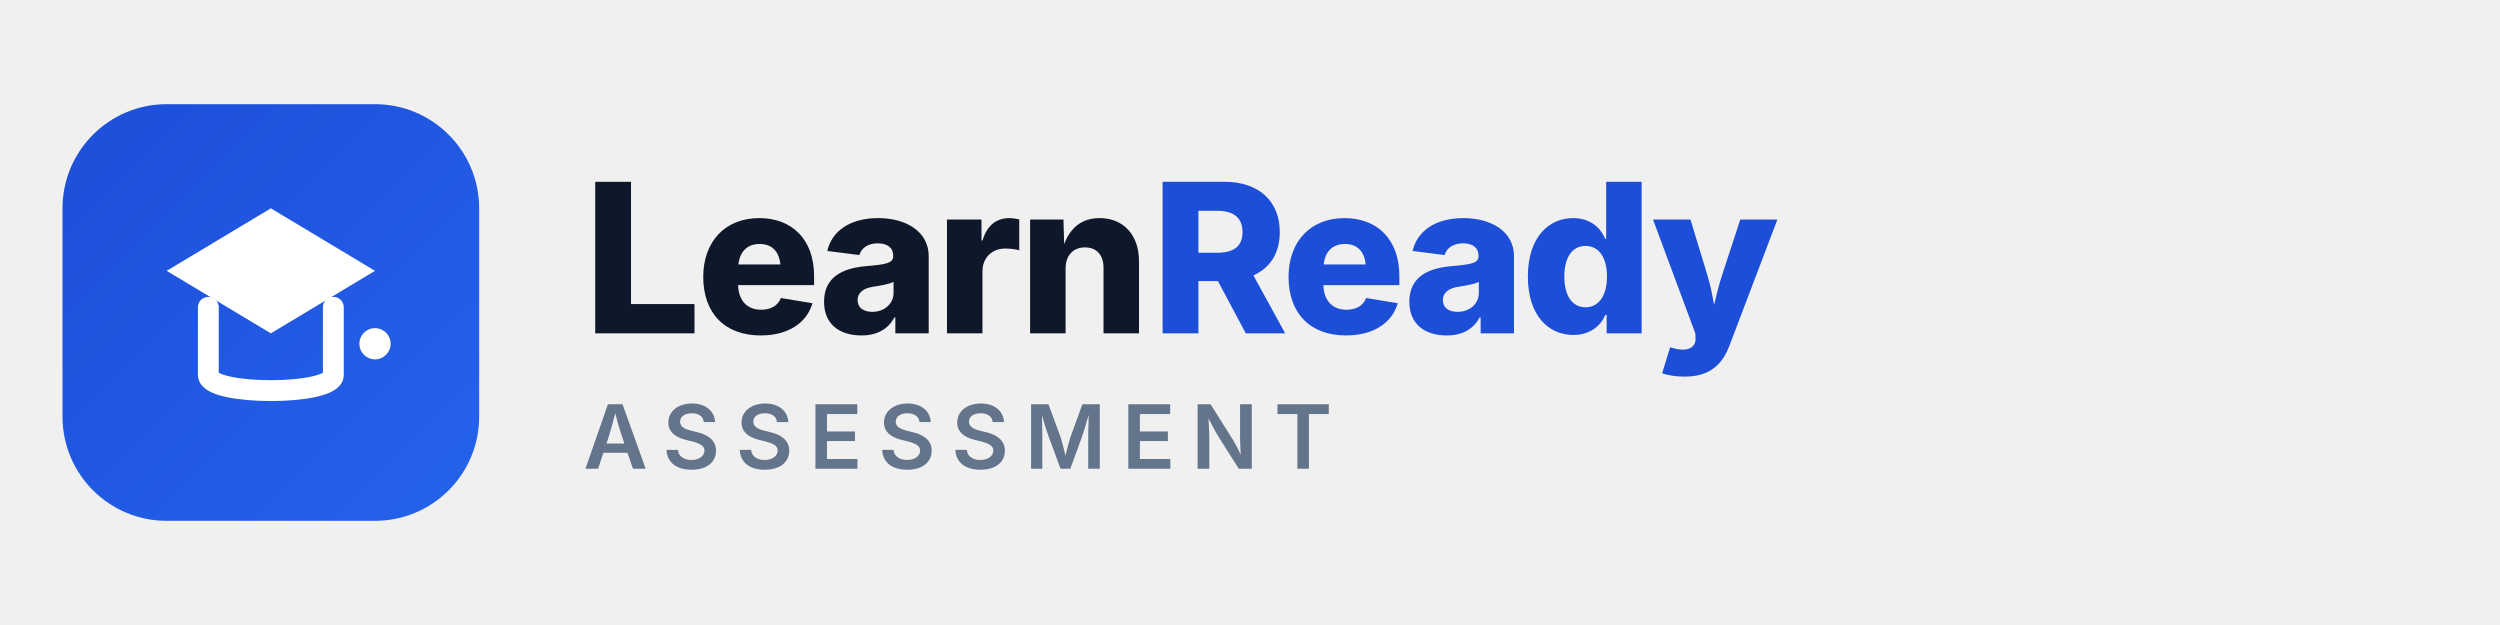
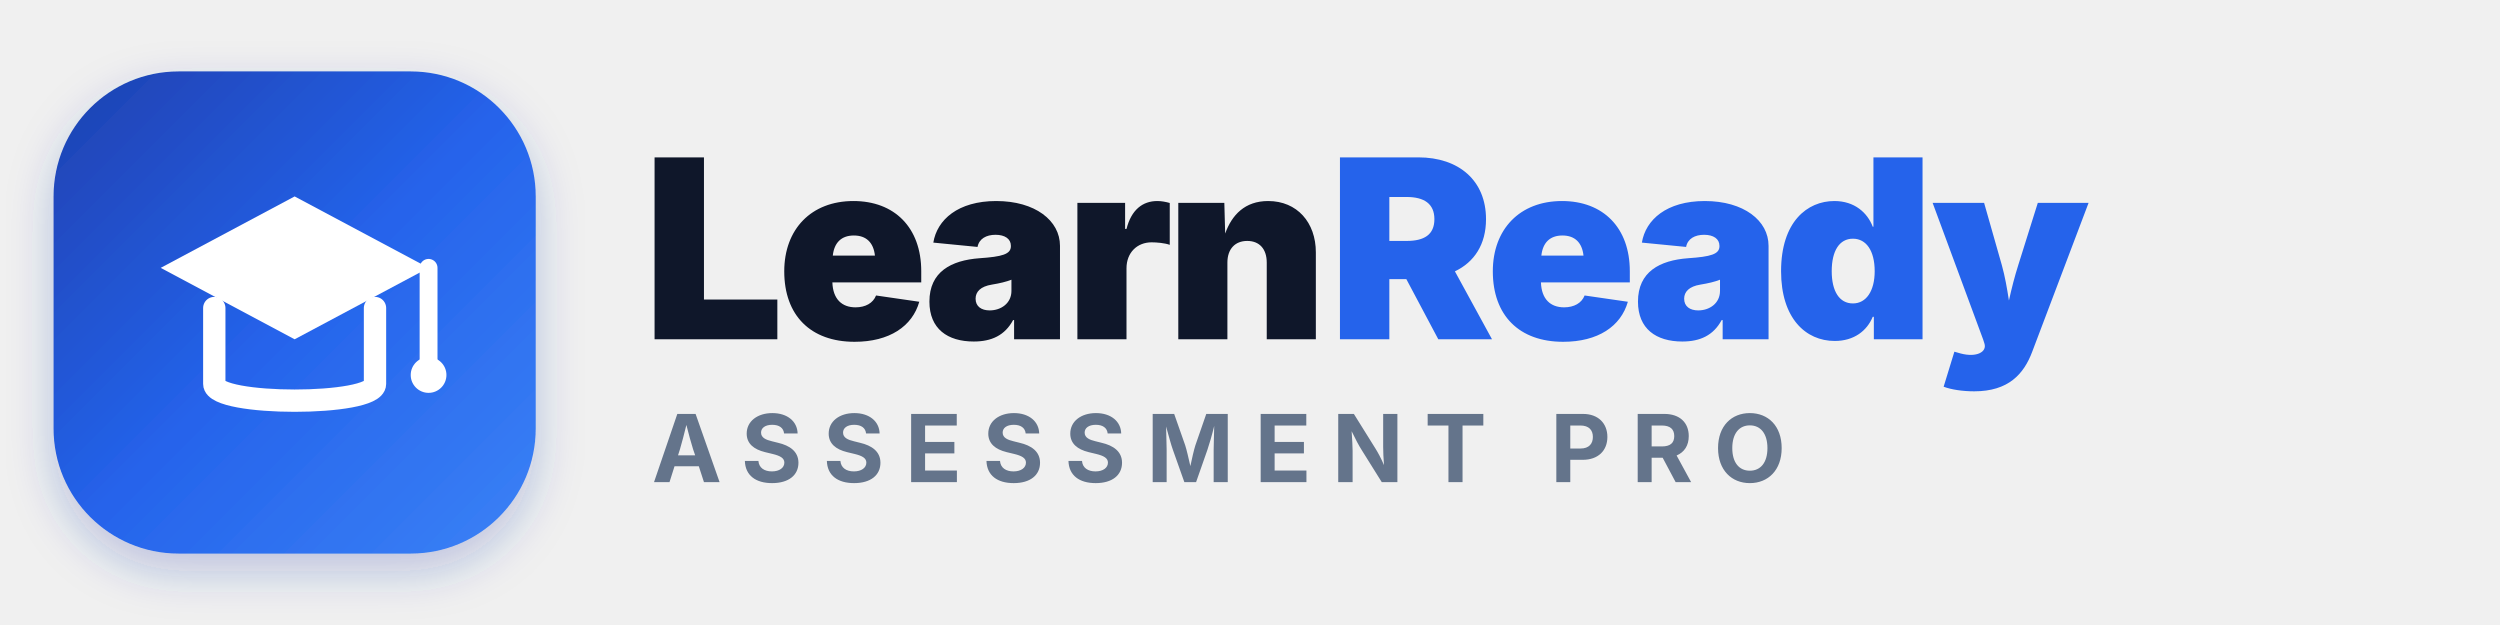
- <svg xmlns="http://www.w3.org/2000/svg" viewBox="0 0 240 60" width="240" height="60">
+ <svg xmlns="http://www.w3.org/2000/svg" viewBox="0 0 280 70" width="280" height="70" fill="none">
  <defs>
-     <linearGradient id="blueGrad" x1="0%" y1="0%" x2="100%" y2="100%">
-       <stop offset="0%" stop-color="#1d4ed8" />
-       <stop offset="100%" stop-color="#2563eb" />
+     <linearGradient id="brandGrad" x1="0%" y1="0%" x2="100%" y2="100%">
+       <stop offset="0%" stop-color="#1e40af" />
+       <stop offset="50%" stop-color="#2563eb" />
+       <stop offset="100%" stop-color="#3b82f6" />
    </linearGradient>
+     <filter id="badgeShadow" x="-10%" y="-10%" width="130%" height="130%">
+       <feDropShadow dx="0" dy="2" stdDeviation="2.5" flood-color="#1e40af" flood-opacity="0.25" />
+     </filter>
  </defs>
-   <rect x="6" y="10" width="40" height="40" rx="10" fill="url(#blueGrad)" />
-   <path d="M16 26 L26 20 L36 26 L26 32 Z" fill="#ffffff" />
-   <path d="M20 29.5 L20 36 C20 38 32 38 32 36 L32 29.5" fill="none" stroke="#ffffff" stroke-width="2" stroke-linecap="round" />
-   <circle cx="36" cy="33" r="1.5" fill="#ffffff" />
-   <text x="56" y="32" font-family="'Inter', system-ui, sans-serif" font-weight="800" font-size="20" fill="#0f172a" letter-spacing="-0.5">Learn<tspan fill="#1d4ed8">Ready</tspan>
+   <g filter="url(#badgeShadow)">
+     <rect x="6" y="8" width="54" height="54" rx="14" fill="url(#brandGrad)" />
+     <path d="M18 30 L33 22 L48 30 L33 38 Z" fill="#ffffff" />
+     <path d="M24 34.5 L24 43 C24 45.5 42 45.5 42 43 L42 34.5" fill="none" stroke="#ffffff" stroke-width="2.5" stroke-linecap="round" />
+     <path d="M48 30 L48 41" stroke="#ffffff" stroke-width="2" stroke-linecap="round" />
+     <circle cx="48" cy="42" r="2" fill="#ffffff" />
+   </g>
+   <text x="72" y="38" font-family="'Inter', system-ui, -apple-system, sans-serif" font-weight="900" font-size="28" fill="#0f172a" letter-spacing="-0.03em">
+     Learn<tspan fill="#2563eb">Ready</tspan>
  </text>
-   <text x="56" y="45" font-family="'Inter', system-ui, sans-serif" font-weight="600" font-size="8.5" fill="#64748b" letter-spacing="1.5">ASSESSMENT</text>
+   <text x="73" y="54" font-family="'Inter', system-ui, -apple-system, sans-serif" font-weight="700" font-size="10.5" fill="#64748b" letter-spacing="0.22em">
+     ASSESSMENT PRO
+   </text>
</svg>
